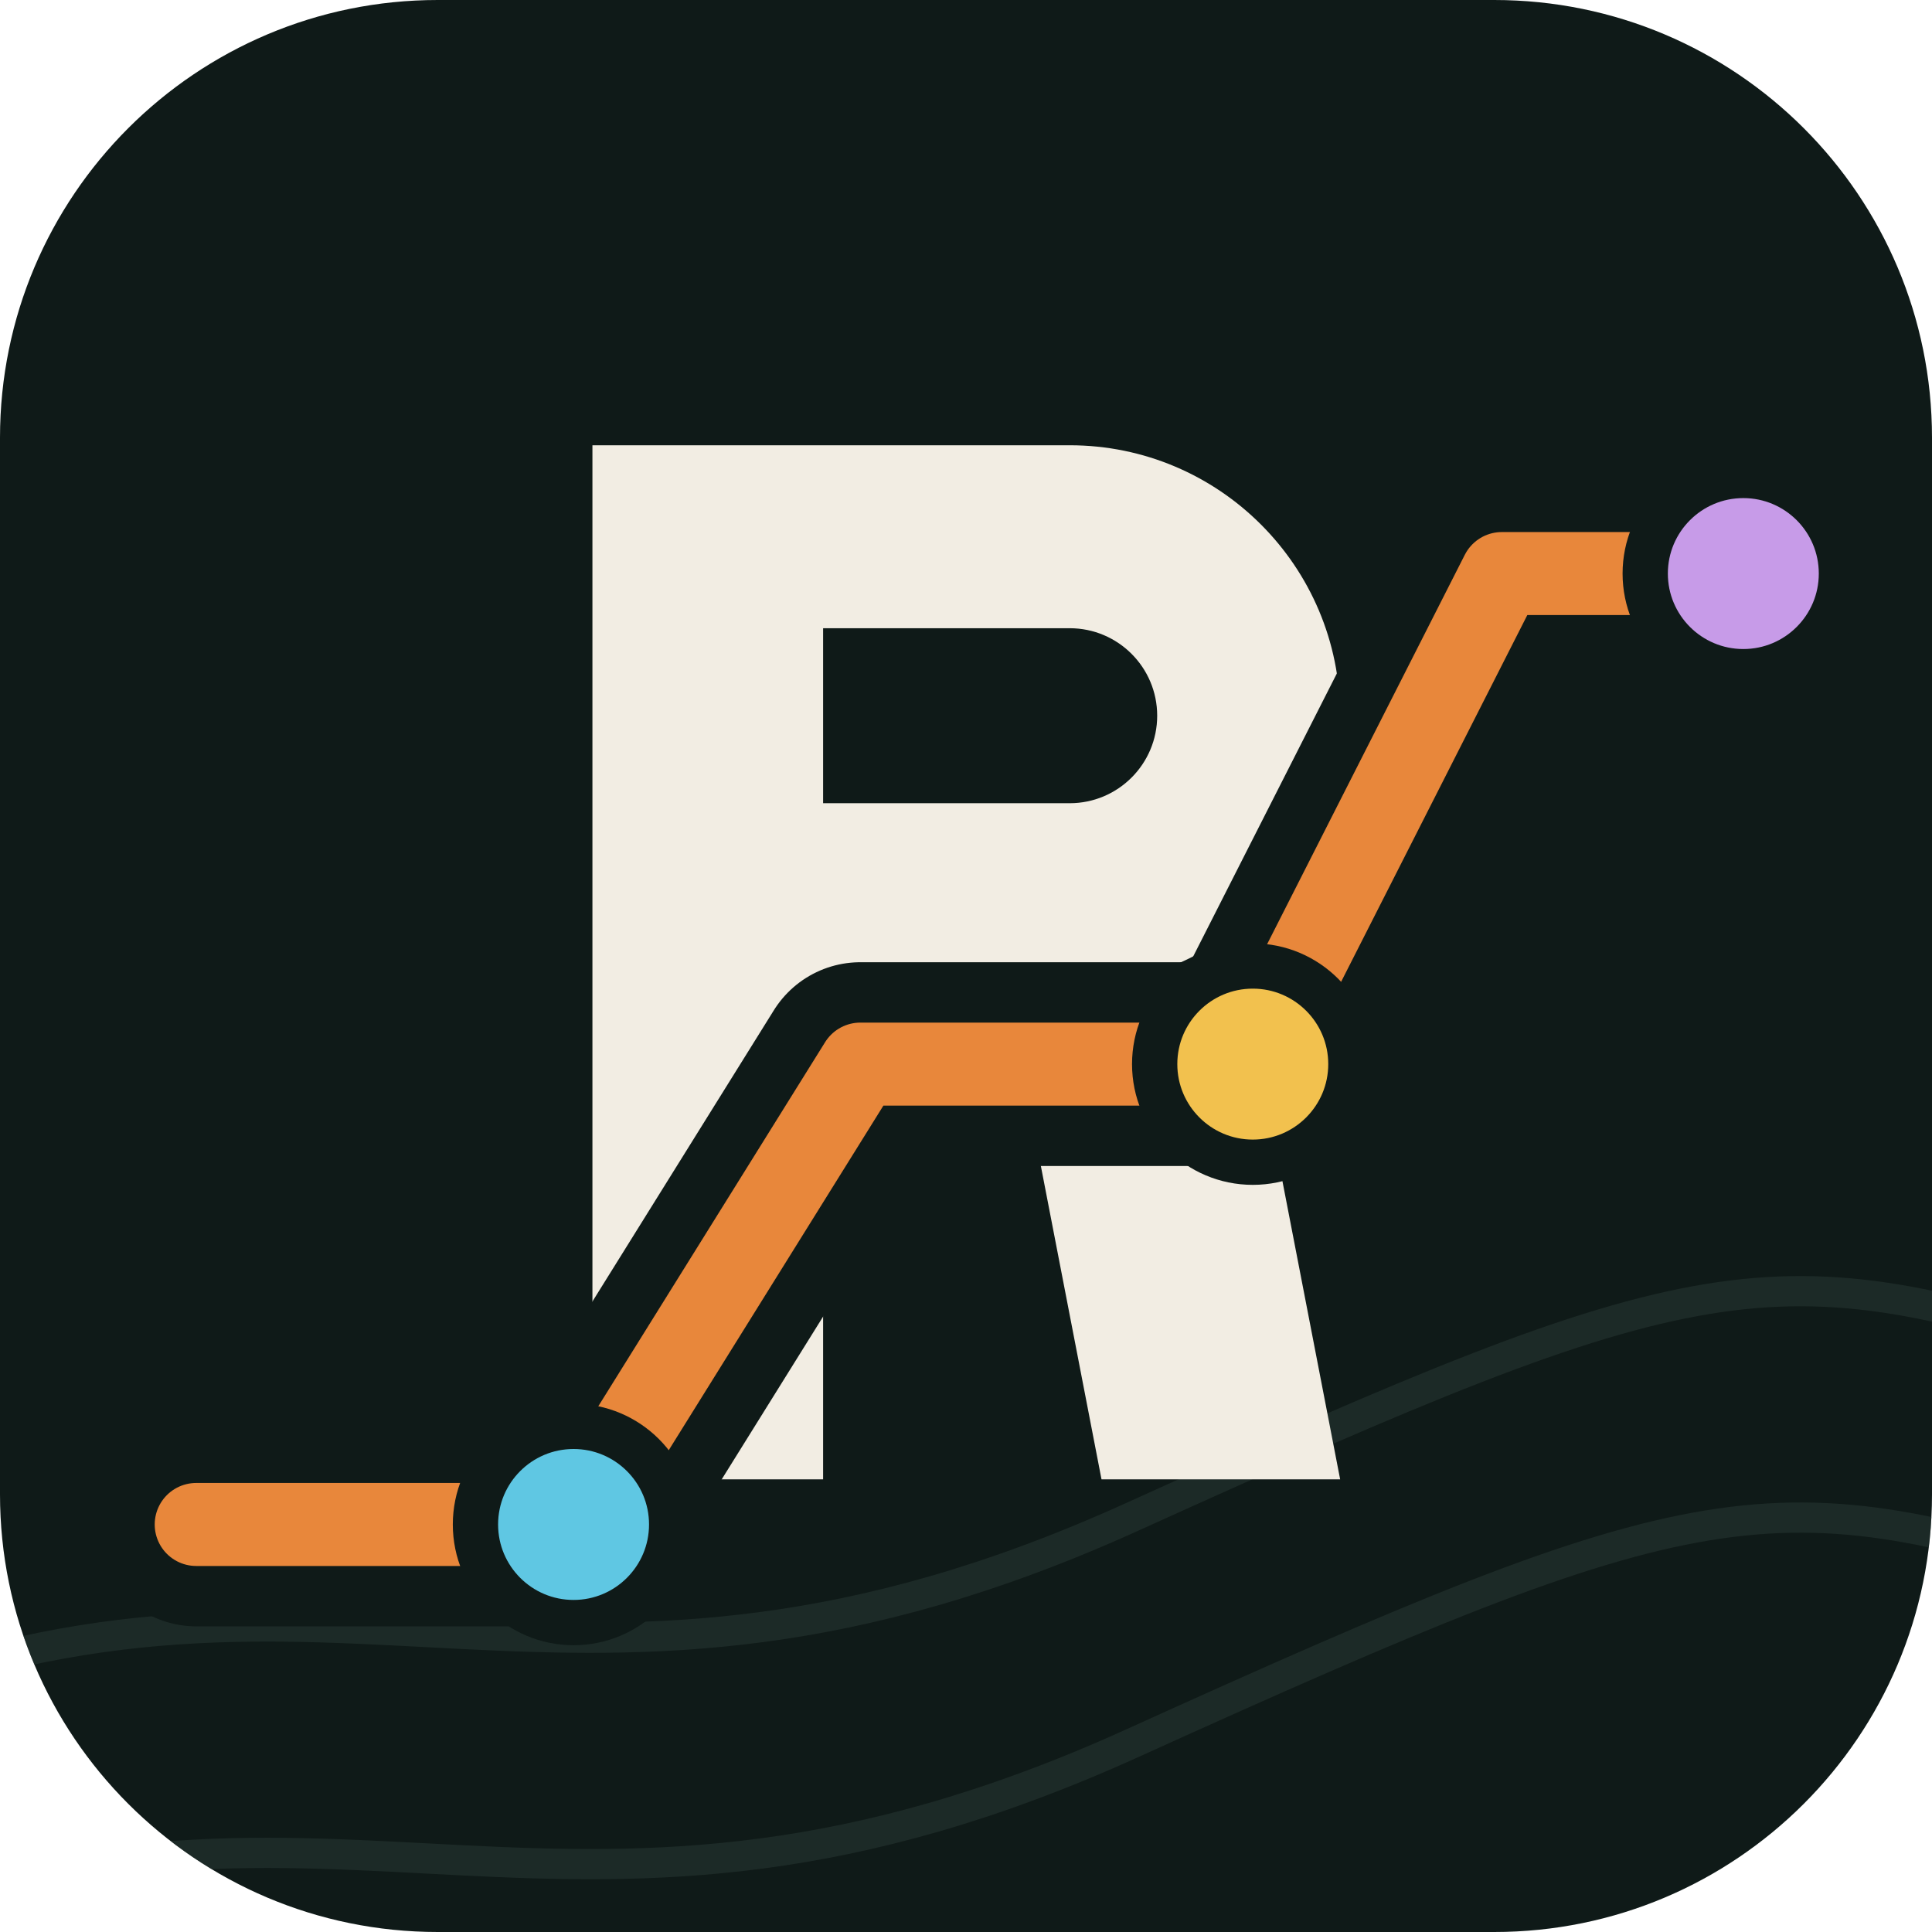
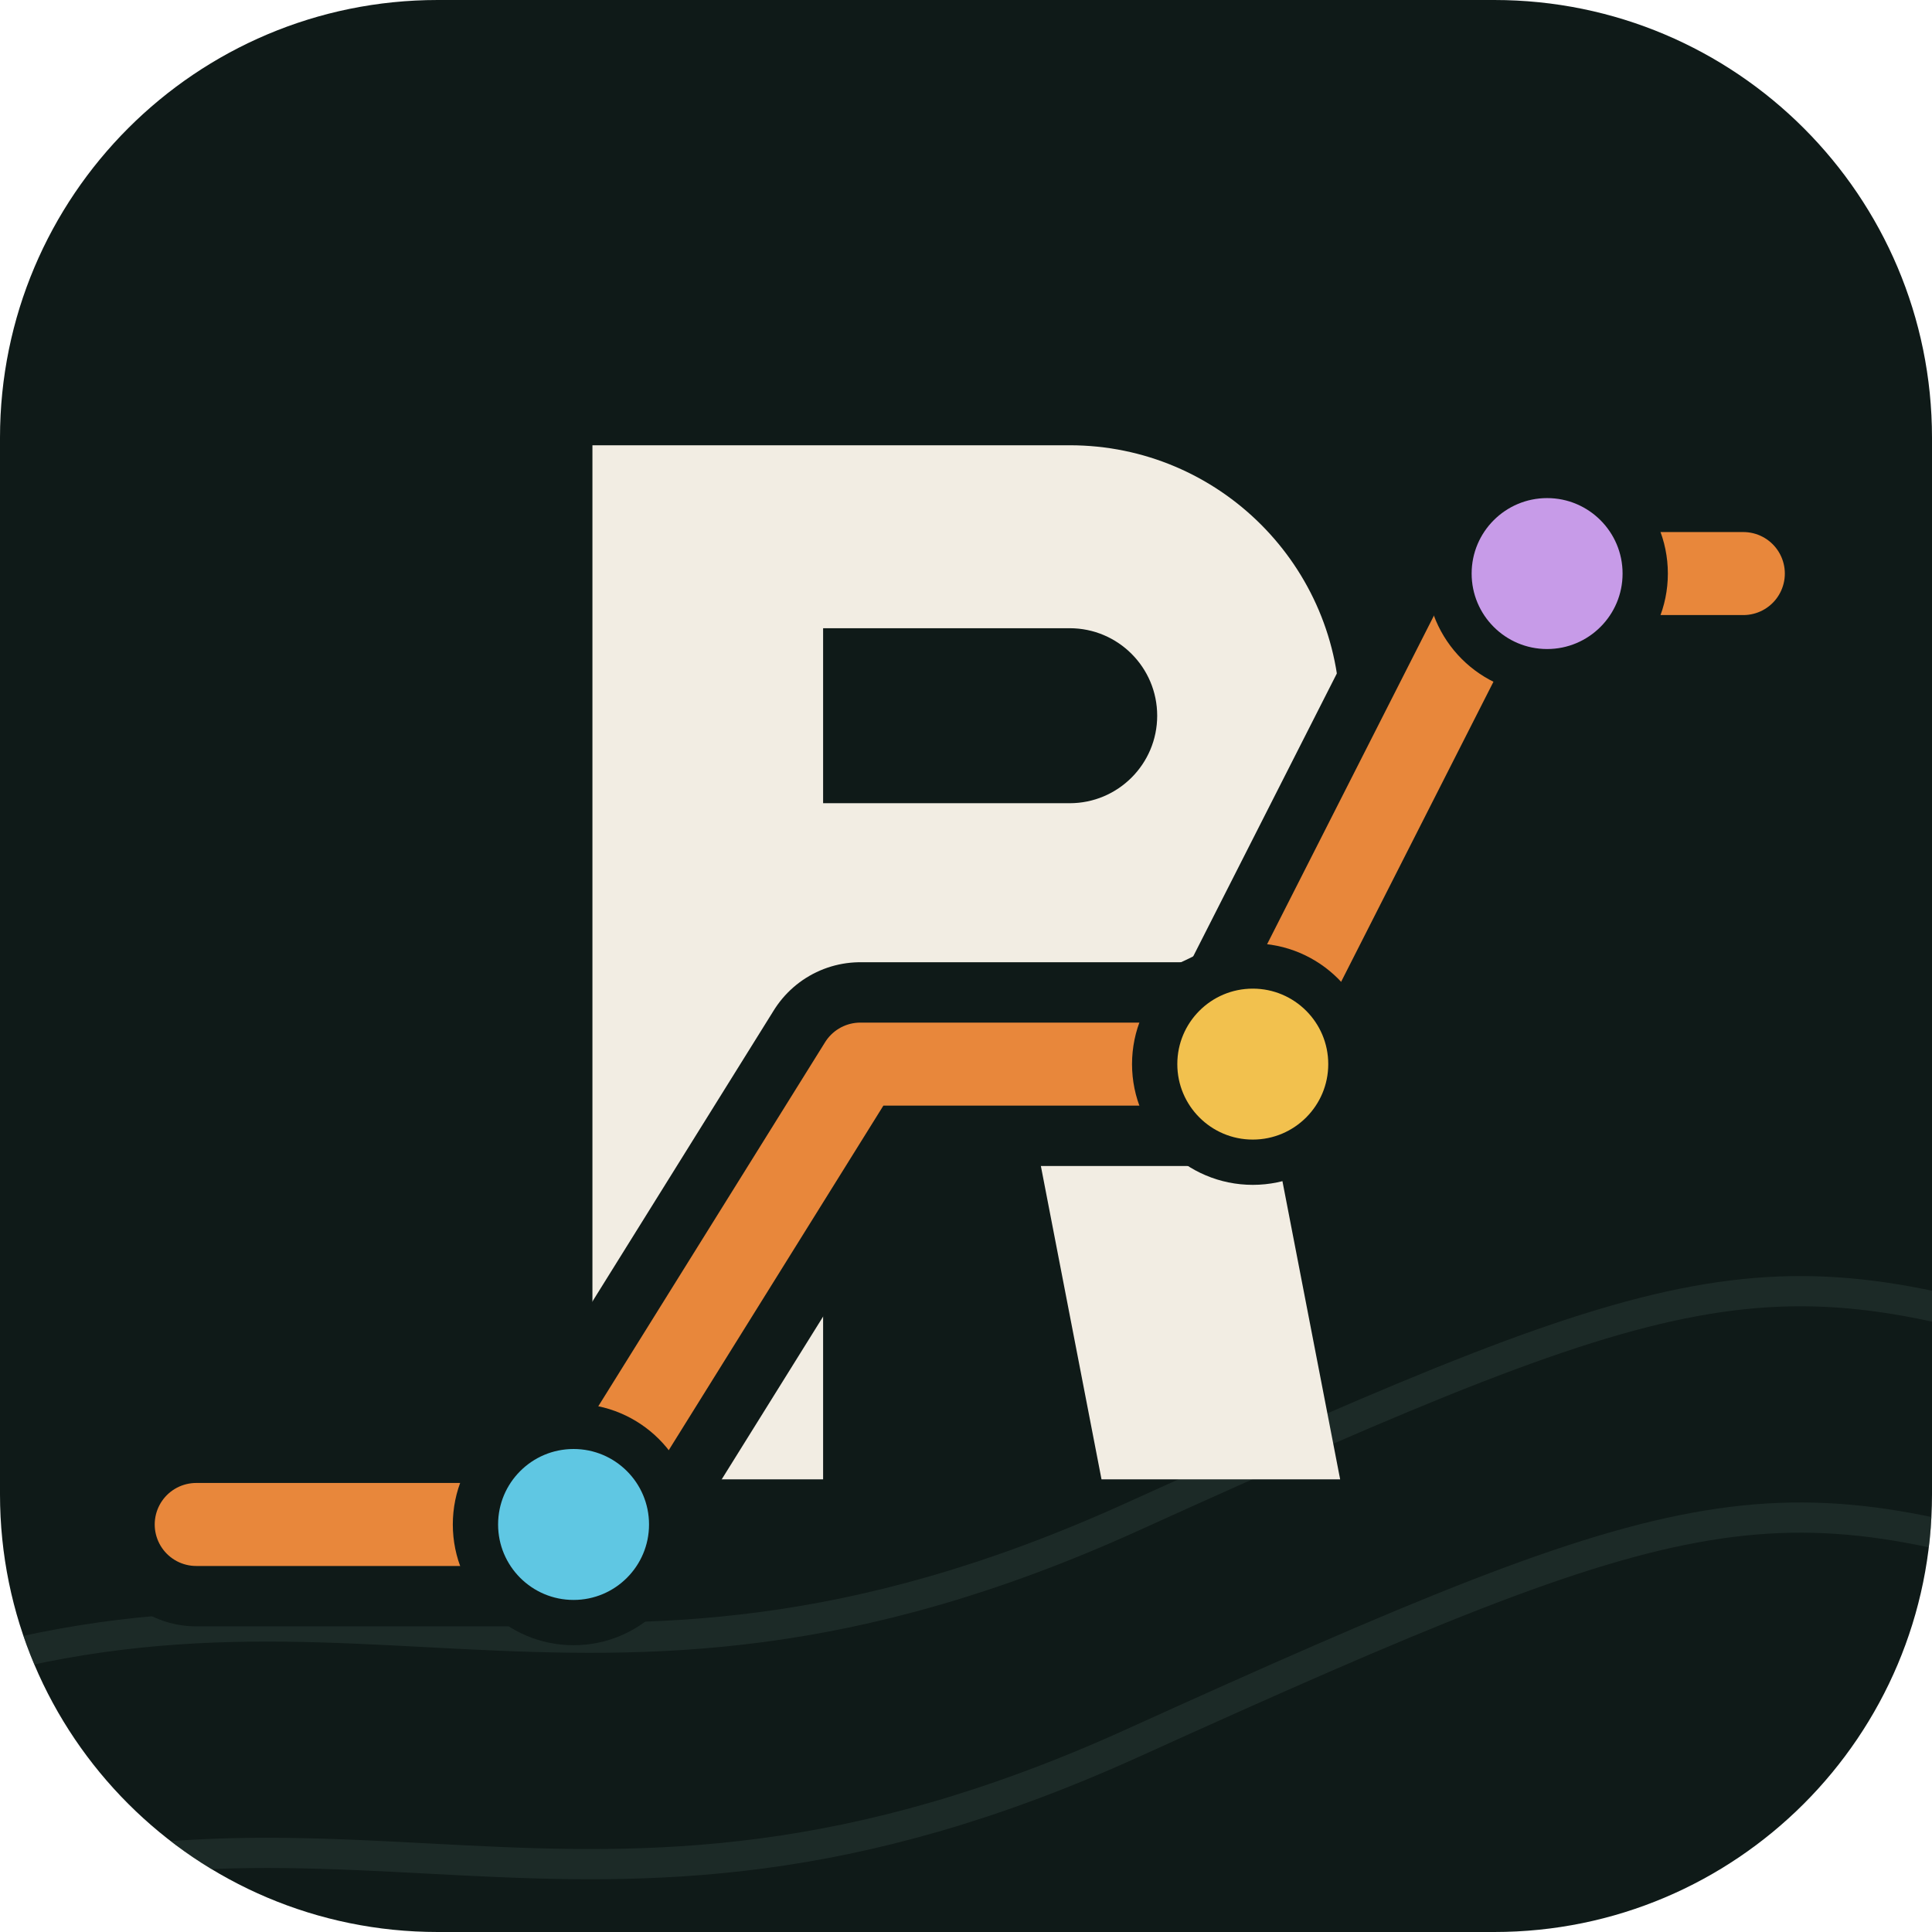
<svg xmlns="http://www.w3.org/2000/svg" viewBox="0 0 512 512" width="512" height="512">
  <defs>
    <clipPath id="c1">
      <rect x="0" y="0" width="512" height="512" rx="116" />
    </clipPath>
  </defs>
  <rect x="0" y="0" width="512" height="512" rx="116" fill="#0F1A18" />
  <g clip-path="url(#c1)" opacity="0.5">
    <path d="M-40 452 C 90 400 150 470 300 402 S 470 330 560 360" fill="none" stroke="#2A3A36" stroke-width="8" />
    <path d="M-40 512 C 90 460 150 530 300 462 S 470 390 560 420" fill="none" stroke="#2A3A36" stroke-width="8" />
  </g>
  <path fill-rule="evenodd" fill="#F2EDE3" transform="translate(157 118) scale(1.054)" d="M0 0 H58 V260 H0 Z M58 0 H120 A68 68 0 0 1 120 136 H58 Z M58 46 H120 A22 22 0 0 1 120 90 H58 Z M104 136 H164 L188 260 H128 Z" />
  <path d="M52 404 L152 404 L228 282 L332 282 L398 152 L462 152" fill="none" stroke="#0F1A18" stroke-width="54" stroke-linecap="round" stroke-linejoin="round" />
  <path d="M52 404 L152 404 L228 282 L332 282 L398 152 L462 152" fill="none" stroke="#E8873B" stroke-width="22" stroke-linecap="round" stroke-linejoin="round" />
  <g stroke="#0F1A18" stroke-width="12">
    <circle cx="152" cy="404" r="26" fill="#5FC7E3" />
    <circle cx="332" cy="282" r="26" fill="#F2C14E" />
-     <circle cx="462" cy="152" r="26" fill="#C79BE8" />
+     <circle cx="410" cy="152" r="26" fill="#C79BE8" />
  </g>
</svg>
